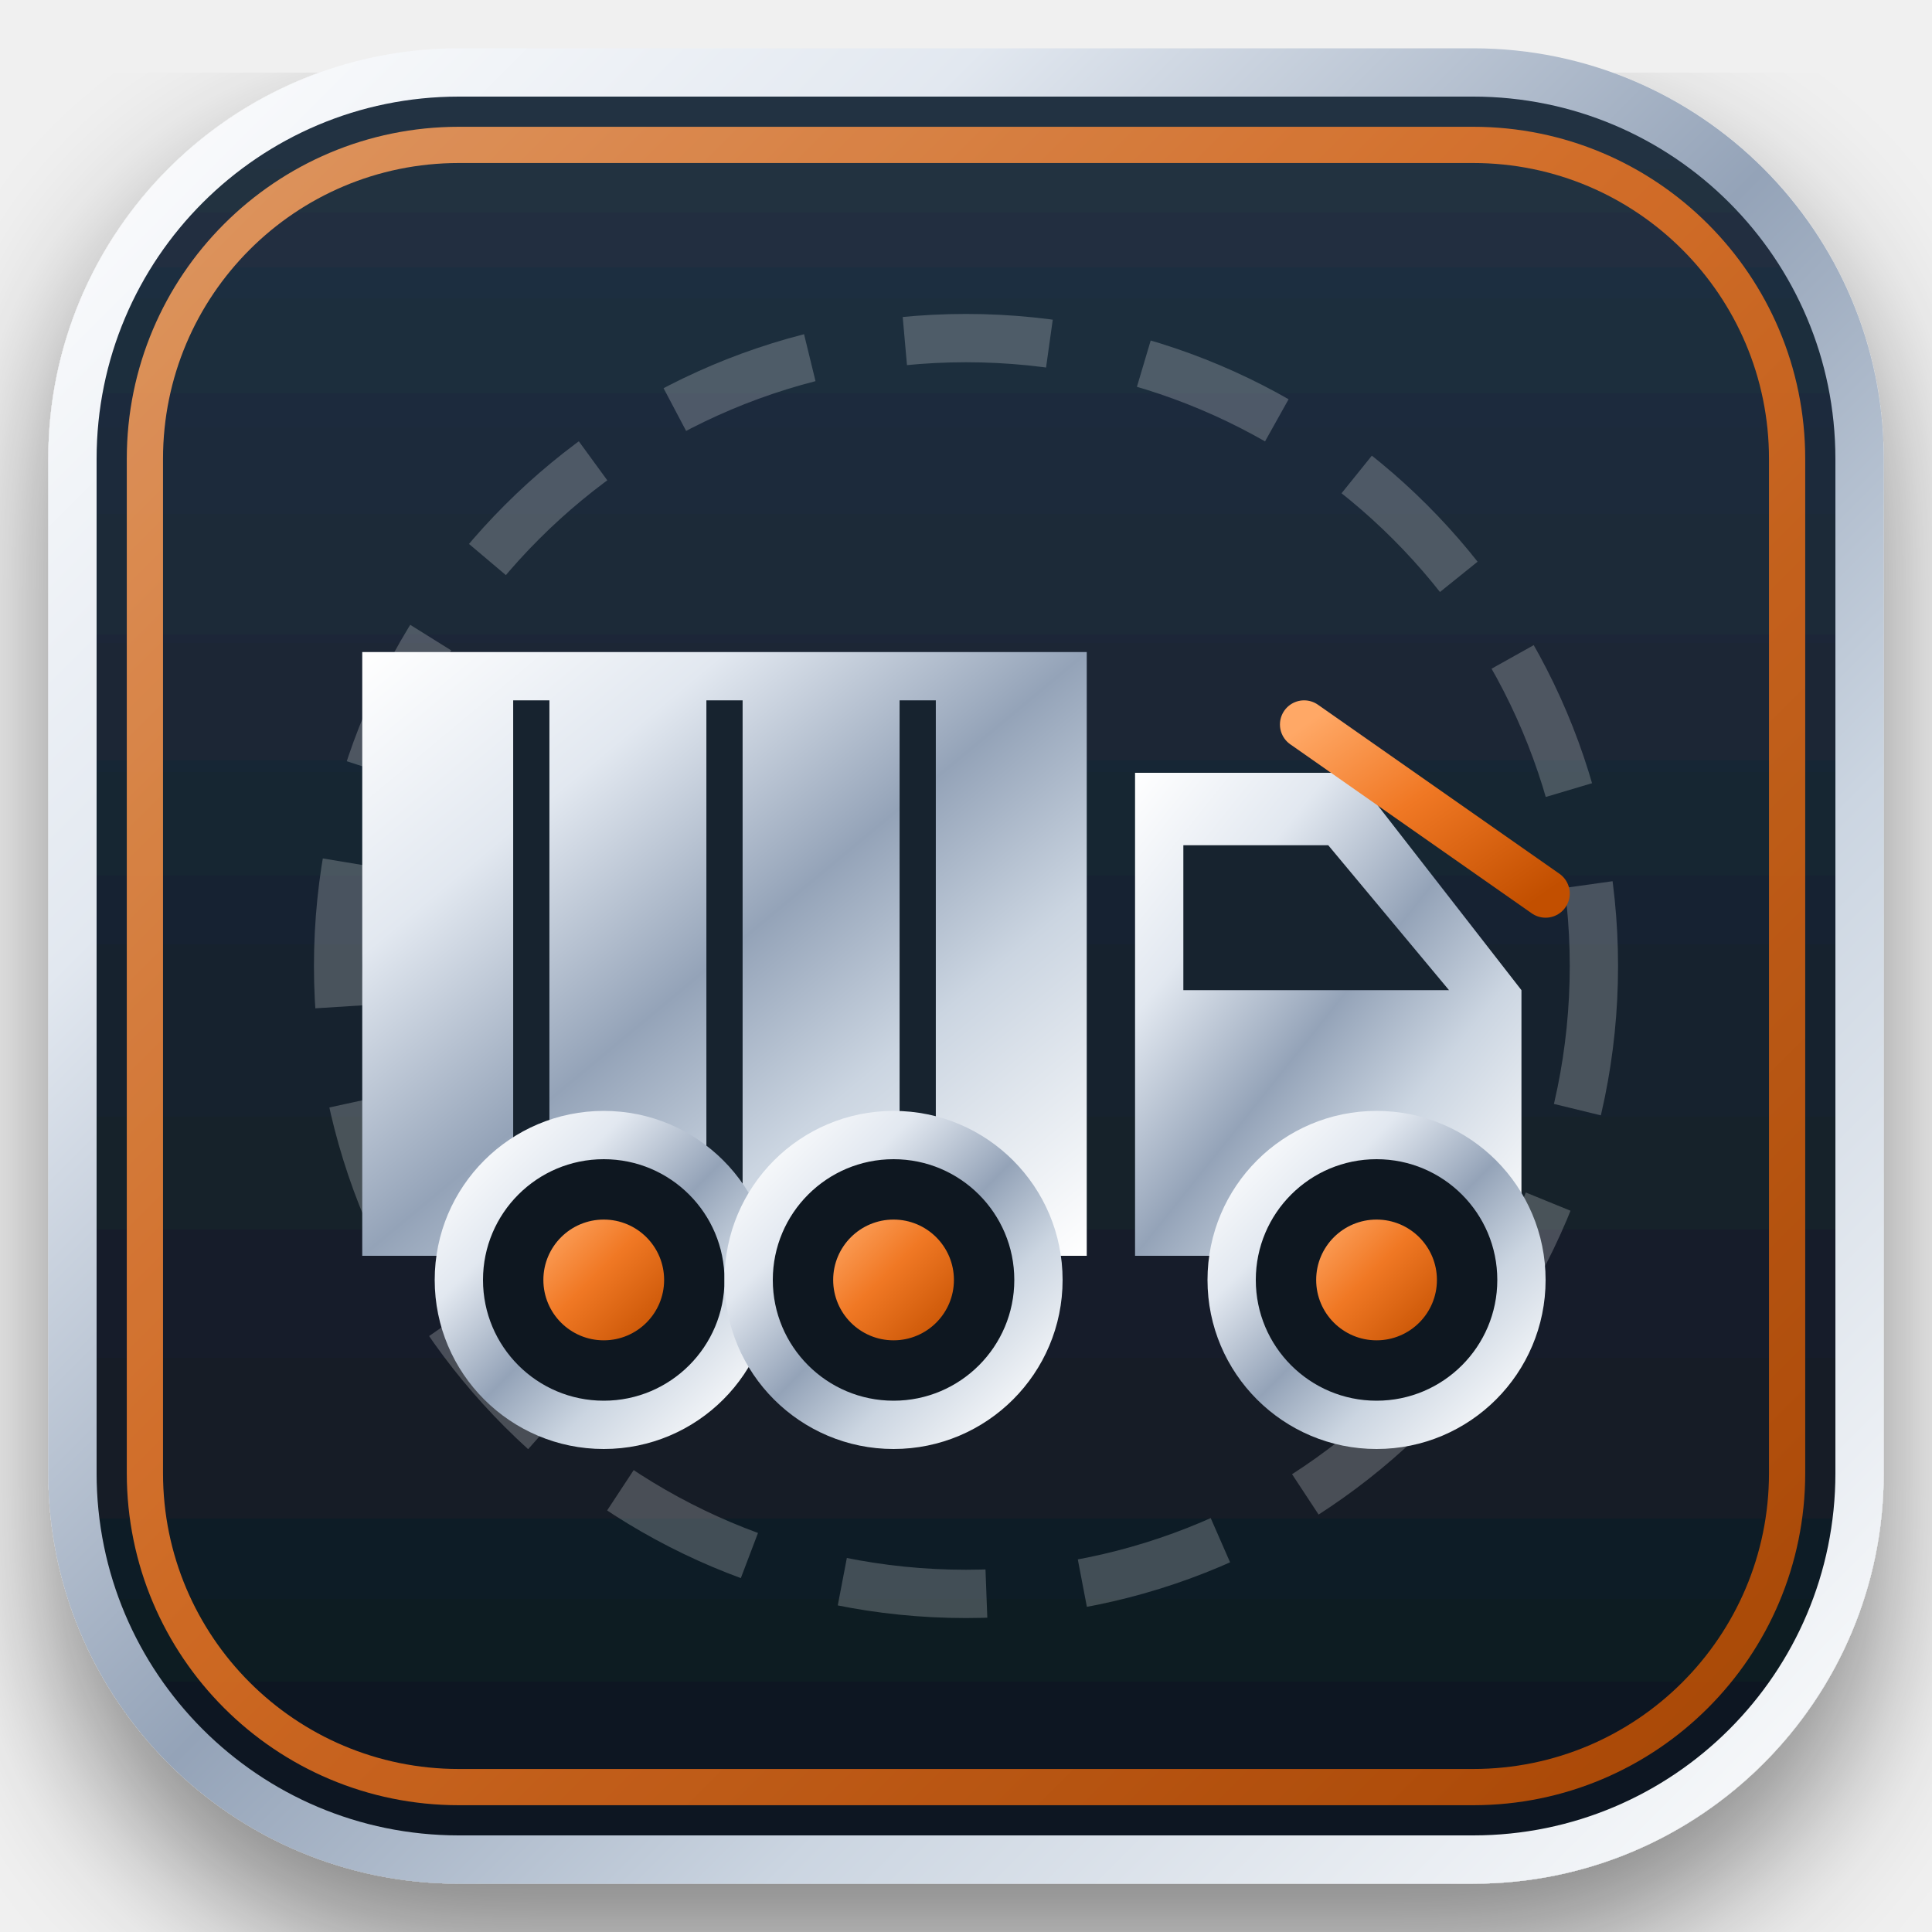
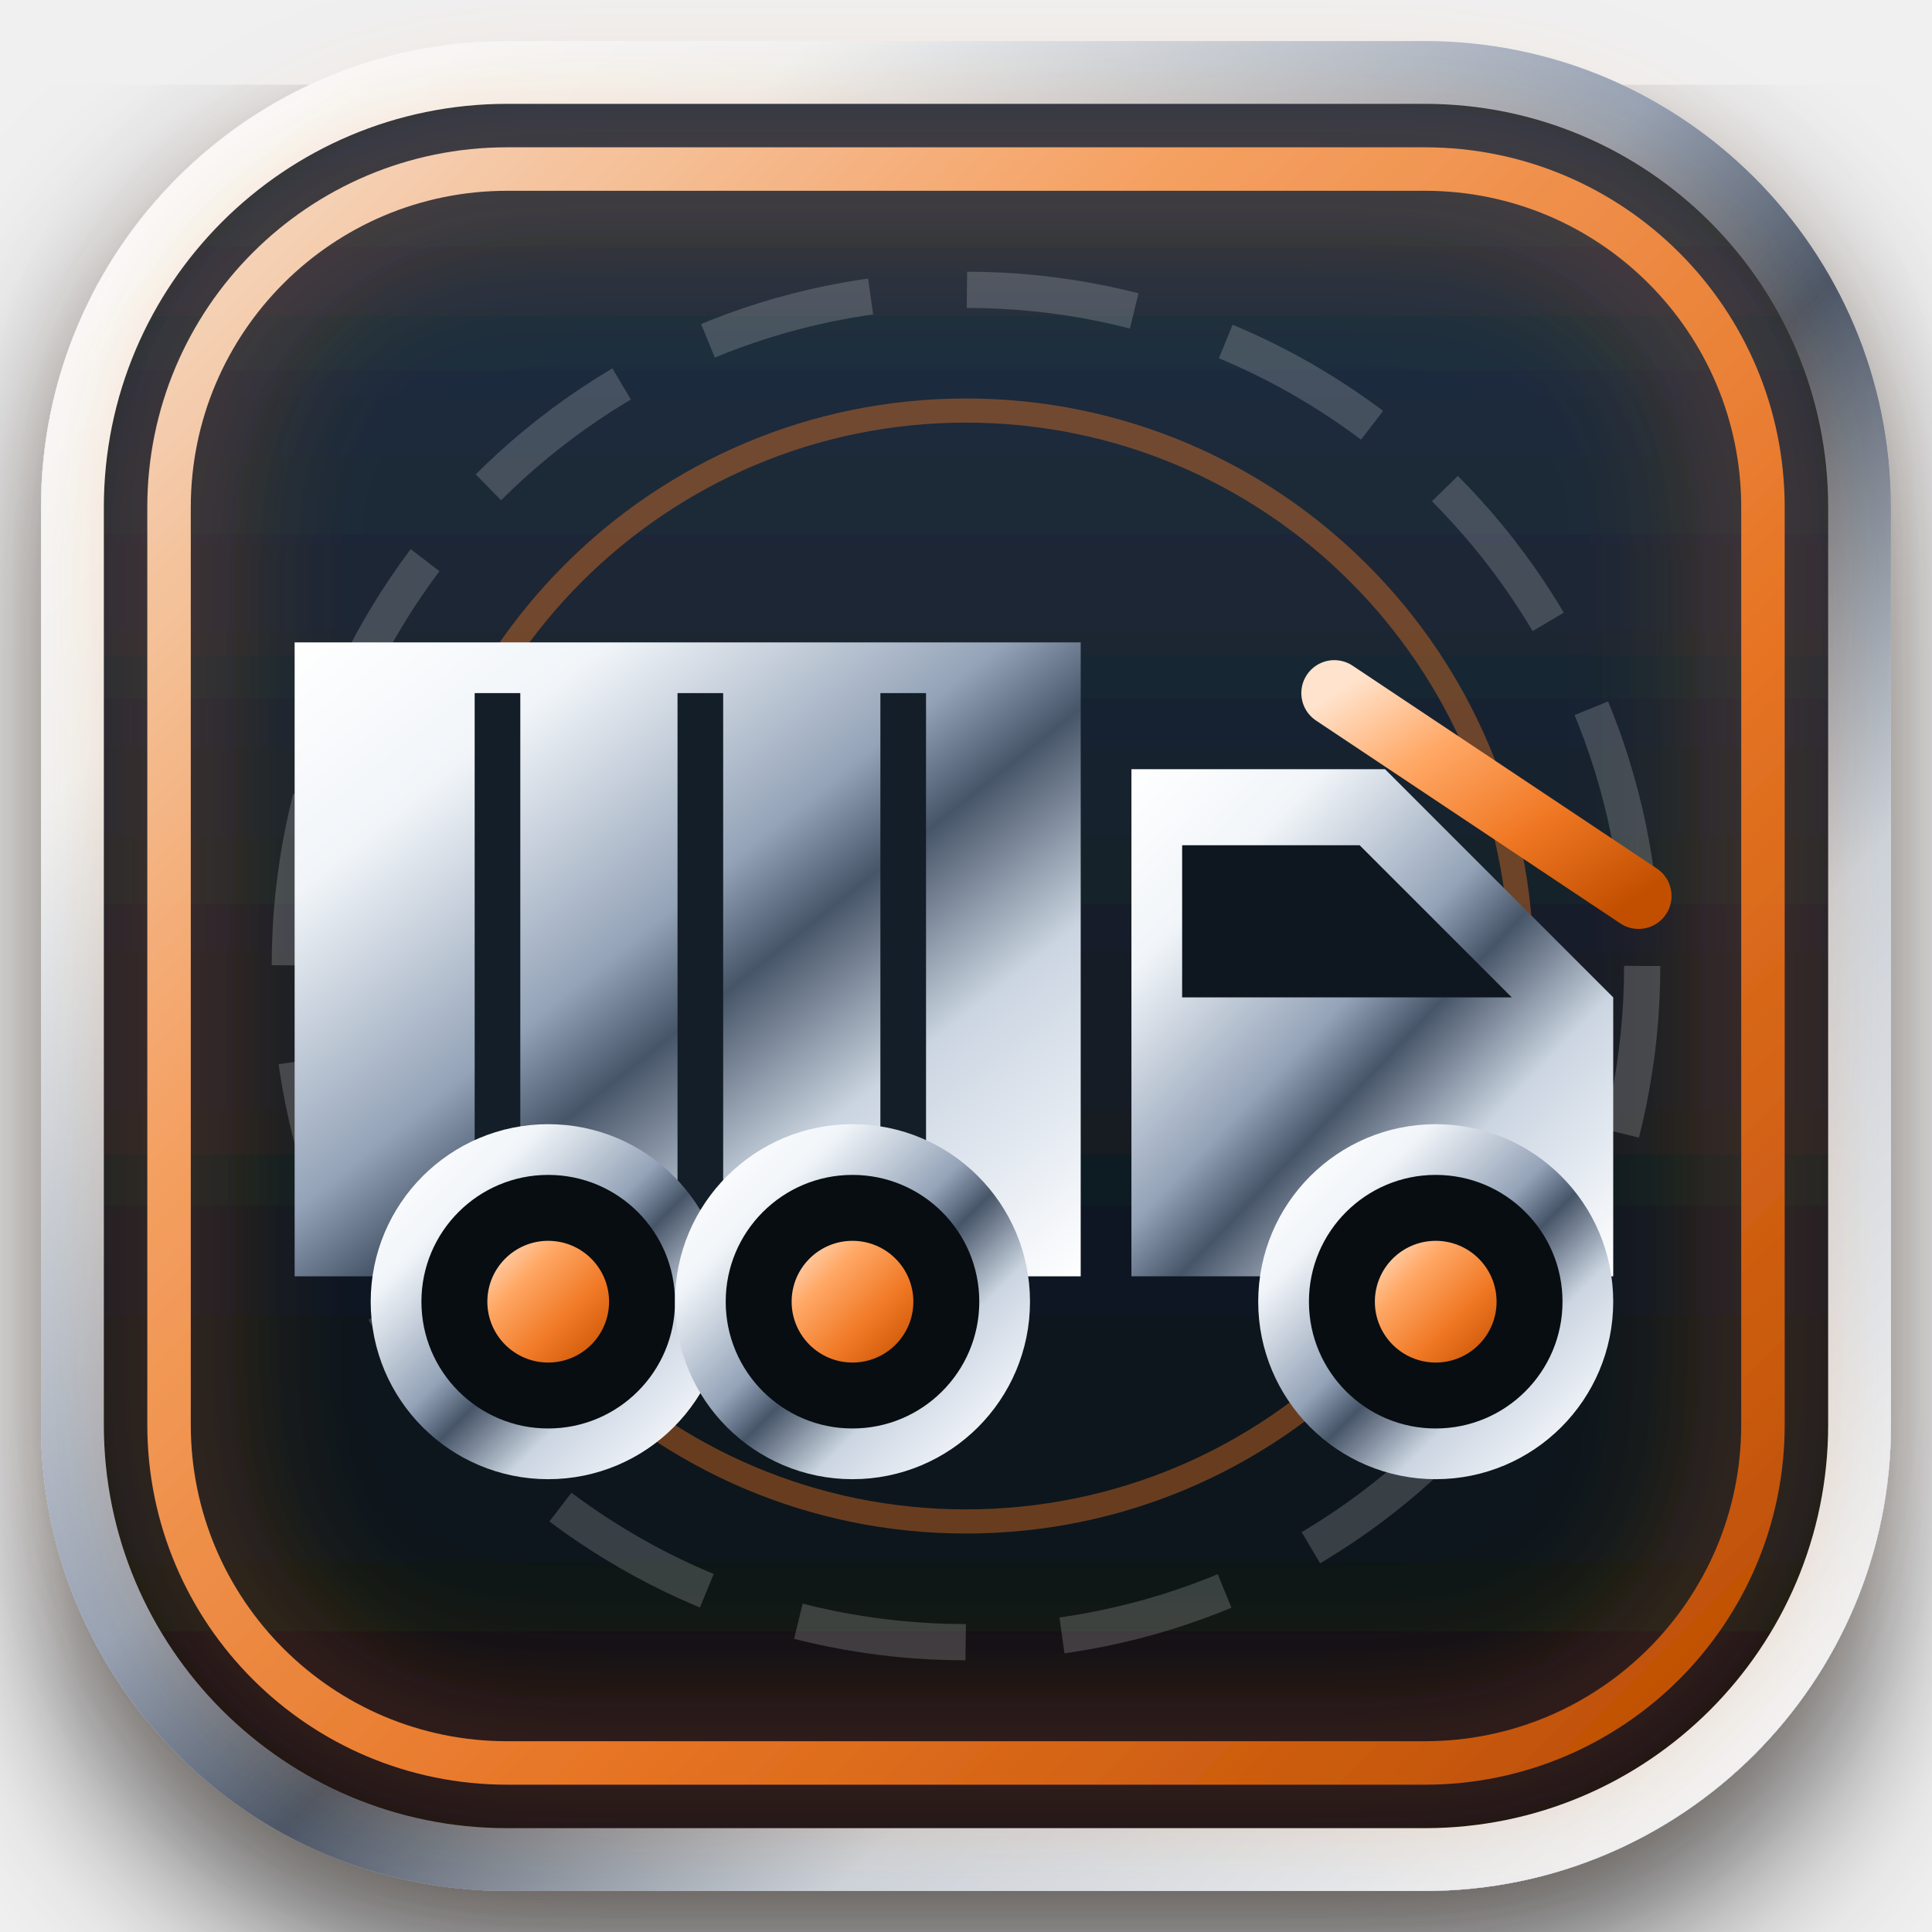
<svg xmlns="http://www.w3.org/2000/svg" viewBox="0 0 80 80" width="80" height="80">
  <defs>
    <linearGradient id="compChromeGrad" x1="0%" y1="0%" x2="100%" y2="100%">
      <stop offset="0%" stop-color="#FFFFFF" />
-       <stop offset="25%" stop-color="#E2E8F0" />
-       <stop offset="50%" stop-color="#94A3B8" />
-       <stop offset="70%" stop-color="#CBD5E1" />
+       <stop offset="20%" stop-color="#F1F5F9" />
+       <stop offset="45%" stop-color="#94A3B8" />
+       <stop offset="55%" stop-color="#475569" />
+       <stop offset="72%" stop-color="#CBD5E1" />
+       <stop offset="85%" stop-color="#E2E8F0" />
      <stop offset="100%" stop-color="#FFFFFF" />
    </linearGradient>
    <linearGradient id="compSteelGrad" x1="0%" y1="0%" x2="0%" y2="100%">
-       <stop offset="0%" stop-color="#223244" />
-       <stop offset="50%" stop-color="#17232F" />
-       <stop offset="100%" stop-color="#0E1720" />
+       <stop offset="0%" stop-color="#243447" />
+       <stop offset="50%" stop-color="#141E28" />
+       <stop offset="100%" stop-color="#080D12" />
    </linearGradient>
    <linearGradient id="compOrangeGrad" x1="0%" y1="0%" x2="100%" y2="100%">
-       <stop offset="0%" stop-color="#FFA866" />
-       <stop offset="45%" stop-color="#F07824" />
+       <stop offset="0%" stop-color="#FFE3CC" />
+       <stop offset="30%" stop-color="#FFA866" />
+       <stop offset="65%" stop-color="#F07824" />
      <stop offset="100%" stop-color="#C24F00" />
    </linearGradient>
-     <filter id="compGlow" x="-20%" y="-20%" width="140%" height="140%">
-       <feDropShadow dx="0" dy="3" stdDeviation="3" flood-color="#000000" flood-opacity="0.45" />
+     <filter id="compDropShadow" x="-20%" y="-20%" width="140%" height="140%">
+       <feDropShadow dx="0" dy="3.5" stdDeviation="3.5" flood-color="#000000" flood-opacity="0.65" />
+     </filter>
+     <filter id="compOrangeGlow" x="-20%" y="-20%" width="140%" height="140%">
+       <feDropShadow dx="0" dy="0" stdDeviation="3" flood-color="#F07824" flood-opacity="0.65" />
    </filter>
  </defs>
-   <rect x="3" y="3" width="74" height="74" rx="16" fill="url(#compSteelGrad)" stroke="url(#compChromeGrad)" stroke-width="2" filter="url(#compGlow)" />
-   <rect x="6" y="6" width="68" height="68" rx="13" fill="none" stroke="url(#compOrangeGrad)" stroke-width="1.5" opacity="0.85" />
-   <g opacity="0.22" stroke="#FFFFFF" stroke-width="2" fill="none">
-     <circle cx="40" cy="40" r="26" stroke-dasharray="6 4" />
-   </g>
-   <g transform="translate(10, 15)">
-     <path d="M 4 41 L 56 41" stroke="url(#compOrangeGrad)" stroke-width="3" stroke-linecap="round" />
-     <path d="M 12 45 L 48 45" stroke="url(#compChromeGrad)" stroke-width="1.5" stroke-linecap="round" opacity="0.75" />
-     <path d="M 5 12 L 35 12 L 35 37 L 5 37 Z" fill="url(#compChromeGrad)" />
-     <line x1="12" y1="14" x2="12" y2="35" stroke="#17232F" stroke-width="1.5" />
-     <line x1="20" y1="14" x2="20" y2="35" stroke="#17232F" stroke-width="1.5" />
-     <line x1="28" y1="14" x2="28" y2="35" stroke="#17232F" stroke-width="1.5" />
-     <path d="M 37 17 L 46 17 L 53 26 L 53 37 L 37 37 Z" fill="url(#compChromeGrad)" />
-     <path d="M 44 15 L 54 22" stroke="url(#compOrangeGrad)" stroke-width="2" stroke-linecap="round" />
-     <polygon points="39,20 45,20 50,26 39,26" fill="#17232F" />
-     <circle cx="15" cy="38" r="6" fill="#0E1720" stroke="url(#compChromeGrad)" stroke-width="2" />
-     <circle cx="15" cy="38" r="2.5" fill="url(#compOrangeGrad)" />
-     <circle cx="27" cy="38" r="6" fill="#0E1720" stroke="url(#compChromeGrad)" stroke-width="2" />
-     <circle cx="27" cy="38" r="2.5" fill="url(#compOrangeGrad)" />
-     <circle cx="47" cy="38" r="6" fill="#0E1720" stroke="url(#compChromeGrad)" stroke-width="2" />
-     <circle cx="47" cy="38" r="2.5" fill="url(#compOrangeGrad)" />
+   <rect x="3" y="3" width="74" height="74" rx="18" fill="url(#compSteelGrad)" stroke="url(#compChromeGrad)" stroke-width="2.6" filter="url(#compDropShadow)" />
+   <rect x="7" y="7" width="66" height="66" rx="14" fill="none" stroke="url(#compOrangeGrad)" stroke-width="1.8" opacity="0.95" filter="url(#compOrangeGlow)" />
+   <circle cx="40" cy="40" r="28" stroke="#FFFFFF" stroke-width="1.5" stroke-dasharray="7 4" fill="none" opacity="0.18" />
+   <circle cx="40" cy="40" r="23" stroke="#F07824" stroke-width="1" fill="none" opacity="0.4" />
+   <g transform="translate(8, 14) scale(1.05)">
+     <path d="M 2 41 L 58 41" stroke="url(#compOrangeGrad)" stroke-width="3.2" stroke-linecap="round" />
+     <path d="M 12 45 L 48 45" stroke="url(#compChromeGrad)" stroke-width="1.6" stroke-linecap="round" opacity="0.85" />
+     <path d="M 4 12 L 35 12 L 35 37 L 4 37 Z" fill="url(#compChromeGrad)" />
+     <line x1="12" y1="14" x2="12" y2="35" stroke="#141E28" stroke-width="1.8" />
+     <line x1="20" y1="14" x2="20" y2="35" stroke="#141E28" stroke-width="1.8" />
+     <line x1="28" y1="14" x2="28" y2="35" stroke="#141E28" stroke-width="1.8" />
+     <path d="M 37 17 L 47 17 L 56 26 L 56 37 L 37 37 Z" fill="url(#compChromeGrad)" />
+     <path d="M 45 14 L 57 22" stroke="url(#compOrangeGrad)" stroke-width="2.6" stroke-linecap="round" />
+     <polygon points="39,20 46,20 52,26 39,26" fill="#0E1620" />
+     <circle cx="14" cy="38" r="6" fill="#080D12" stroke="url(#compChromeGrad)" stroke-width="2" />
+     <circle cx="14" cy="38" r="2.4" fill="url(#compOrangeGrad)" />
+     <circle cx="26" cy="38" r="6" fill="#080D12" stroke="url(#compChromeGrad)" stroke-width="2" />
+     <circle cx="26" cy="38" r="2.4" fill="url(#compOrangeGrad)" />
+     <circle cx="49" cy="38" r="6" fill="#080D12" stroke="url(#compChromeGrad)" stroke-width="2" />
+     <circle cx="49" cy="38" r="2.4" fill="url(#compOrangeGrad)" />
  </g>
</svg>
